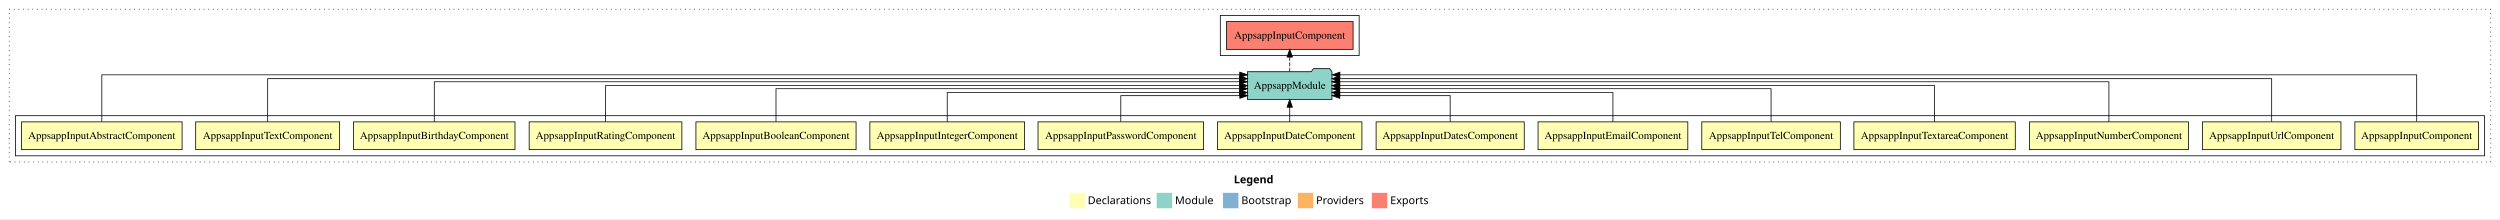
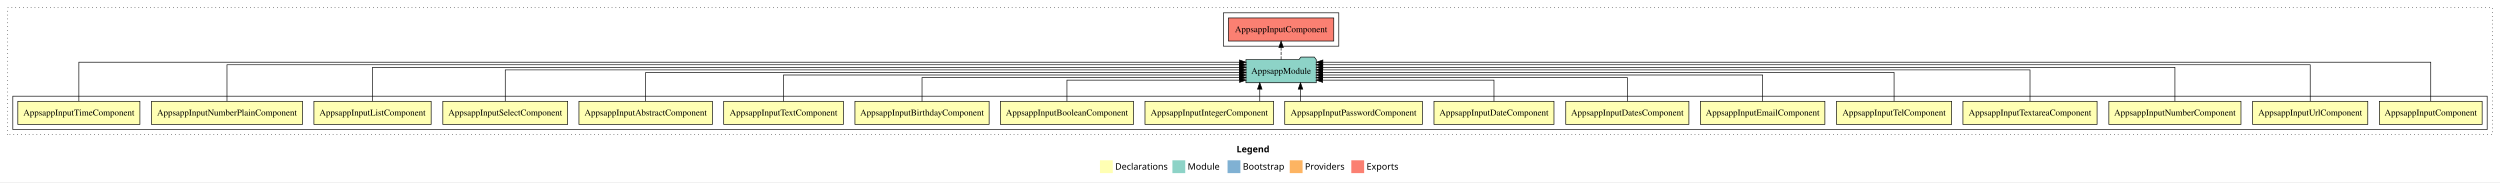
- <svg xmlns="http://www.w3.org/2000/svg" width="3241pt" height="284pt" viewBox="0.00 0.00 3241.00 284.00">
+ <svg xmlns="http://www.w3.org/2000/svg" width="3899pt" height="284pt" viewBox="0.00 0.00 3899.00 284.00">
  <g id="graph0" class="graph" transform="scale(1 1) rotate(0) translate(4 280)">
-     <polygon fill="#ffffff" stroke="transparent" points="-4,4 -4,-280 3237,-280 3237,4 -4,4" />
-     <text text-anchor="start" x="1595.509" y="-42.4" font-family="sans-serif" font-weight="bold" font-size="14.00" fill="#000000">Legend</text>
-     <polygon fill="#ffffb3" stroke="transparent" points="1382.5,-10 1382.5,-30 1402.5,-30 1402.5,-10 1382.5,-10" />
-     <text text-anchor="start" x="1406.129" y="-15.4" font-family="sans-serif" font-size="14.00" fill="#000000">  Declarations</text>
-     <polygon fill="#8dd3c7" stroke="transparent" points="1495.5,-10 1495.5,-30 1515.5,-30 1515.5,-10 1495.5,-10" />
-     <text text-anchor="start" x="1519.225" y="-15.4" font-family="sans-serif" font-size="14.00" fill="#000000">  Module</text>
-     <polygon fill="#80b1d3" stroke="transparent" points="1581.5,-10 1581.5,-30 1601.5,-30 1601.5,-10 1581.5,-10" />
-     <text text-anchor="start" x="1605.281" y="-15.4" font-family="sans-serif" font-size="14.00" fill="#000000">  Bootstrap</text>
-     <polygon fill="#fdb462" stroke="transparent" points="1678.5,-10 1678.5,-30 1698.5,-30 1698.5,-10 1678.5,-10" />
-     <text text-anchor="start" x="1702.173" y="-15.4" font-family="sans-serif" font-size="14.00" fill="#000000">  Providers</text>
-     <polygon fill="#fb8072" stroke="transparent" points="1774.5,-10 1774.5,-30 1794.5,-30 1794.5,-10 1774.5,-10" />
-     <text text-anchor="start" x="1798.226" y="-15.4" font-family="sans-serif" font-size="14.00" fill="#000000">  Exports</text>
+     <polygon fill="#ffffff" stroke="transparent" points="-4,4 -4,-280 3895,-280 3895,4 -4,4" />
+     <text text-anchor="start" x="1924.509" y="-42.4" font-family="sans-serif" font-weight="bold" font-size="14.00" fill="#000000">Legend</text>
+     <polygon fill="#ffffb3" stroke="transparent" points="1711.5,-10 1711.5,-30 1731.5,-30 1731.5,-10 1711.5,-10" />
+     <text text-anchor="start" x="1735.129" y="-15.4" font-family="sans-serif" font-size="14.00" fill="#000000">  Declarations</text>
+     <polygon fill="#8dd3c7" stroke="transparent" points="1824.5,-10 1824.5,-30 1844.5,-30 1844.5,-10 1824.5,-10" />
+     <text text-anchor="start" x="1848.225" y="-15.4" font-family="sans-serif" font-size="14.00" fill="#000000">  Module</text>
+     <polygon fill="#80b1d3" stroke="transparent" points="1910.5,-10 1910.5,-30 1930.5,-30 1930.5,-10 1910.5,-10" />
+     <text text-anchor="start" x="1934.281" y="-15.4" font-family="sans-serif" font-size="14.00" fill="#000000">  Bootstrap</text>
+     <polygon fill="#fdb462" stroke="transparent" points="2007.5,-10 2007.5,-30 2027.5,-30 2027.5,-10 2007.5,-10" />
+     <text text-anchor="start" x="2031.173" y="-15.4" font-family="sans-serif" font-size="14.00" fill="#000000">  Providers</text>
+     <polygon fill="#fb8072" stroke="transparent" points="2103.5,-10 2103.5,-30 2123.5,-30 2123.5,-10 2103.5,-10" />
+     <text text-anchor="start" x="2127.226" y="-15.4" font-family="sans-serif" font-size="14.00" fill="#000000">  Exports</text>
    <g id="clust1" class="cluster">
-       <polygon fill="none" stroke="#000000" stroke-dasharray="1,5" points="8,-70 8,-268 3225,-268 3225,-70 8,-70" />
+       <polygon fill="none" stroke="#000000" stroke-dasharray="1,5" points="8,-70 8,-268 3883,-268 3883,-70 8,-70" />
    </g>
    <g id="clust2" class="cluster">
-       <polygon fill="none" stroke="#000000" points="16,-78 16,-130 3217,-130 3217,-78 16,-78" />
+       <polygon fill="none" stroke="#000000" points="16,-78 16,-130 3875,-130 3875,-78 16,-78" />
    </g>
-     <g id="clust19" class="cluster">
-       <polygon fill="none" stroke="#000000" points="1578,-208 1578,-260 1758,-260 1758,-208 1578,-208" />
+     <g id="clust22" class="cluster">
+       <polygon fill="none" stroke="#000000" points="1904,-208 1904,-260 2084,-260 2084,-208 1904,-208" />
    </g>
    <g id="node1" class="node">
-       <polygon fill="#ffffb3" stroke="#000000" points="3209.15,-122 3048.85,-122 3048.85,-86 3209.15,-86 3209.15,-122" />
-       <text text-anchor="middle" x="3129" y="-99.8" font-family="Times,serif" font-size="14.00" fill="#000000">AppsappInputComponent</text>
+       <polygon fill="#ffffb3" stroke="#000000" points="3867.15,-122 3706.85,-122 3706.85,-86 3867.15,-86 3867.15,-122" />
+       <text text-anchor="middle" x="3787" y="-99.8" font-family="Times,serif" font-size="14.00" fill="#000000">AppsappInputComponent</text>
+     </g>
+     <g id="node19" class="node">
+       <polygon fill="#8dd3c7" stroke="#000000" points="2048.816,-187 2045.816,-191 2024.816,-191 2021.816,-187 1939.184,-187 1939.184,-151 2048.816,-151 2048.816,-187" />
+       <text text-anchor="middle" x="1994" y="-164.8" font-family="Times,serif" font-size="14.00" fill="#000000">AppsappModule</text>
+     </g>
+     <g id="edge1" class="edge">
+       <path fill="none" stroke="#000000" d="M3787,-122.323C3787,-145.66 3787,-183 3787,-183 3787,-183 2059.133,-183 2059.133,-183" />
+       <polygon fill="#000000" stroke="#000000" points="2059.133,-179.5 2049.133,-183 2059.133,-186.5 2059.133,-179.5" />
+     </g>
+     <g id="node2" class="node">
+       <polygon fill="#ffffb3" stroke="#000000" points="3688.807,-122 3509.193,-122 3509.193,-86 3688.807,-86 3688.807,-122" />
+       <text text-anchor="middle" x="3599" y="-99.8" font-family="Times,serif" font-size="14.00" fill="#000000">AppsappInputUrlComponent</text>
+     </g>
+     <g id="edge2" class="edge">
+       <path fill="none" stroke="#000000" d="M3599,-122.155C3599,-144.352 3599,-179 3599,-179 3599,-179 2058.783,-179 2058.783,-179" />
+       <polygon fill="#000000" stroke="#000000" points="2058.784,-175.5 2048.783,-179 2058.783,-182.5 2058.784,-175.5" />
+     </g>
+     <g id="node3" class="node">
+       <polygon fill="#ffffb3" stroke="#000000" points="3491.022,-122 3284.978,-122 3284.978,-86 3491.022,-86 3491.022,-122" />
+       <text text-anchor="middle" x="3388" y="-99.8" font-family="Times,serif" font-size="14.00" fill="#000000">AppsappInputNumberComponent</text>
+     </g>
+     <g id="edge3" class="edge">
+       <path fill="none" stroke="#000000" d="M3388,-122.284C3388,-143.321 3388,-175 3388,-175 3388,-175 2059.076,-175 2059.076,-175" />
+       <polygon fill="#000000" stroke="#000000" points="2059.076,-171.5 2049.076,-175 2059.076,-178.5 2059.076,-171.5" />
+     </g>
+     <g id="node4" class="node">
+       <polygon fill="#ffffb3" stroke="#000000" points="3266.612,-122 3057.388,-122 3057.388,-86 3266.612,-86 3266.612,-122" />
+       <text text-anchor="middle" x="3162" y="-99.8" font-family="Times,serif" font-size="14.00" fill="#000000">AppsappInputTextareaComponent</text>
+     </g>
+     <g id="edge4" class="edge">
+       <path fill="none" stroke="#000000" d="M3162,-122.308C3162,-142.145 3162,-171 3162,-171 3162,-171 2058.769,-171 2058.769,-171" />
+       <polygon fill="#000000" stroke="#000000" points="2058.769,-167.5 2048.769,-171 2058.768,-174.5 2058.769,-167.5" />
+     </g>
+     <g id="node5" class="node">
+       <polygon fill="#ffffb3" stroke="#000000" points="3039.807,-122 2860.193,-122 2860.193,-86 3039.807,-86 3039.807,-122" />
+       <text text-anchor="middle" x="2950" y="-99.8" font-family="Times,serif" font-size="14.00" fill="#000000">AppsappInputTelComponent</text>
+     </g>
+     <g id="edge5" class="edge">
+       <path fill="none" stroke="#000000" d="M2950,-122.222C2950,-140.828 2950,-167 2950,-167 2950,-167 2058.832,-167 2058.832,-167" />
+       <polygon fill="#000000" stroke="#000000" points="2058.832,-163.5 2048.832,-167 2058.832,-170.5 2058.832,-163.5" />
+     </g>
+     <g id="node6" class="node">
+       <polygon fill="#ffffb3" stroke="#000000" points="2842.088,-122 2647.912,-122 2647.912,-86 2842.088,-86 2842.088,-122" />
+       <text text-anchor="middle" x="2745" y="-99.8" font-family="Times,serif" font-size="14.00" fill="#000000">AppsappInputEmailComponent</text>
+     </g>
+     <g id="edge6" class="edge">
+       <path fill="none" stroke="#000000" d="M2745,-122.022C2745,-139.373 2745,-163 2745,-163 2745,-163 2058.919,-163 2058.919,-163" />
+       <polygon fill="#000000" stroke="#000000" points="2058.919,-159.5 2048.919,-163 2058.919,-166.5 2058.919,-159.5" />
+     </g>
+     <g id="node7" class="node">
+       <polygon fill="#ffffb3" stroke="#000000" points="2630.021,-122 2437.979,-122 2437.979,-86 2630.021,-86 2630.021,-122" />
+       <text text-anchor="middle" x="2534" y="-99.8" font-family="Times,serif" font-size="14.00" fill="#000000">AppsappInputDatesComponent</text>
+     </g>
+     <g id="edge7" class="edge">
+       <path fill="none" stroke="#000000" d="M2534,-122.009C2534,-138.049 2534,-159 2534,-159 2534,-159 2058.75,-159 2058.75,-159" />
+       <polygon fill="#000000" stroke="#000000" points="2058.75,-155.5 2048.75,-159 2058.75,-162.5 2058.75,-155.5" />
+     </g>
+     <g id="node8" class="node">
+       <polygon fill="#ffffb3" stroke="#000000" points="2419.576,-122 2232.424,-122 2232.424,-86 2419.576,-86 2419.576,-122" />
+       <text text-anchor="middle" x="2326" y="-99.8" font-family="Times,serif" font-size="14.00" fill="#000000">AppsappInputDateComponent</text>
+     </g>
+     <g id="edge8" class="edge">
+       <path fill="none" stroke="#000000" d="M2326,-122.124C2326,-136.783 2326,-155 2326,-155 2326,-155 2058.823,-155 2058.823,-155" />
+       <polygon fill="#000000" stroke="#000000" points="2058.823,-151.5 2048.823,-155 2058.823,-158.5 2058.823,-151.5" />
+     </g>
+     <g id="node9" class="node">
+       <polygon fill="#ffffb3" stroke="#000000" points="2214.303,-122 1999.697,-122 1999.697,-86 2214.303,-86 2214.303,-122" />
+       <text text-anchor="middle" x="2107" y="-99.8" font-family="Times,serif" font-size="14.00" fill="#000000">AppsappInputPasswordComponent</text>
+     </g>
+     <g id="edge9" class="edge">
+       <path fill="none" stroke="#000000" d="M2024.253,-122.106C2024.253,-122.106 2024.253,-140.991 2024.253,-140.991" />
+       <polygon fill="#000000" stroke="#000000" points="2020.753,-140.991 2024.253,-150.991 2027.753,-140.991 2020.753,-140.991" />
+     </g>
+     <g id="node10" class="node">
+       <polygon fill="#ffffb3" stroke="#000000" points="1982.291,-122 1781.709,-122 1781.709,-86 1982.291,-86 1982.291,-122" />
+       <text text-anchor="middle" x="1882" y="-99.8" font-family="Times,serif" font-size="14.00" fill="#000000">AppsappInputIntegerComponent</text>
+     </g>
+     <g id="edge10" class="edge">
+       <path fill="none" stroke="#000000" d="M1960.744,-122.106C1960.744,-122.106 1960.744,-140.991 1960.744,-140.991" />
+       <polygon fill="#000000" stroke="#000000" points="1957.244,-140.991 1960.744,-150.991 1964.244,-140.991 1957.244,-140.991" />
+     </g>
+     <g id="node11" class="node">
+       <polygon fill="#ffffb3" stroke="#000000" points="1763.806,-122 1556.194,-122 1556.194,-86 1763.806,-86 1763.806,-122" />
+       <text text-anchor="middle" x="1660" y="-99.8" font-family="Times,serif" font-size="14.00" fill="#000000">AppsappInputBooleanComponent</text>
+     </g>
+     <g id="edge11" class="edge">
+       <path fill="none" stroke="#000000" d="M1660,-122.124C1660,-136.783 1660,-155 1660,-155 1660,-155 1929.221,-155 1929.221,-155" />
+       <polygon fill="#000000" stroke="#000000" points="1929.221,-158.5 1939.221,-155 1929.221,-151.5 1929.221,-158.5" />
+     </g>
+     <g id="node12" class="node">
+       <polygon fill="#ffffb3" stroke="#000000" points="1538.643,-122 1329.357,-122 1329.357,-86 1538.643,-86 1538.643,-122" />
+       <text text-anchor="middle" x="1434" y="-99.8" font-family="Times,serif" font-size="14.00" fill="#000000">AppsappInputBirthdayComponent</text>
+     </g>
+     <g id="edge12" class="edge">
+       <path fill="none" stroke="#000000" d="M1434,-122.009C1434,-138.049 1434,-159 1434,-159 1434,-159 1929.285,-159 1929.285,-159" />
+       <polygon fill="#000000" stroke="#000000" points="1929.285,-162.5 1939.285,-159 1929.285,-155.5 1929.285,-162.5" />
+     </g>
+     <g id="node13" class="node">
+       <polygon fill="#ffffb3" stroke="#000000" points="1311.307,-122 1124.693,-122 1124.693,-86 1311.307,-86 1311.307,-122" />
+       <text text-anchor="middle" x="1218" y="-99.8" font-family="Times,serif" font-size="14.00" fill="#000000">AppsappInputTextComponent</text>
+     </g>
+     <g id="edge13" class="edge">
+       <path fill="none" stroke="#000000" d="M1218,-122.022C1218,-139.373 1218,-163 1218,-163 1218,-163 1929.124,-163 1929.124,-163" />
+       <polygon fill="#000000" stroke="#000000" points="1929.124,-166.5 1939.124,-163 1929.124,-159.5 1929.124,-166.5" />
+     </g>
+     <g id="node14" class="node">
+       <polygon fill="#ffffb3" stroke="#000000" points="1107.072,-122 898.928,-122 898.928,-86 1107.072,-86 1107.072,-122" />
+       <text text-anchor="middle" x="1003" y="-99.8" font-family="Times,serif" font-size="14.00" fill="#000000">AppsappInputAbstractComponent</text>
+     </g>
+     <g id="edge14" class="edge">
+       <path fill="none" stroke="#000000" d="M1003,-122.222C1003,-140.828 1003,-167 1003,-167 1003,-167 1929.308,-167 1929.308,-167" />
+       <polygon fill="#000000" stroke="#000000" points="1929.308,-170.5 1939.308,-167 1929.308,-163.5 1929.308,-170.5" />
+     </g>
+     <g id="node15" class="node">
+       <polygon fill="#ffffb3" stroke="#000000" points="881.357,-122 686.643,-122 686.643,-86 881.357,-86 881.357,-122" />
+       <text text-anchor="middle" x="784" y="-99.8" font-family="Times,serif" font-size="14.00" fill="#000000">AppsappInputSelectComponent</text>
+     </g>
+     <g id="edge15" class="edge">
+       <path fill="none" stroke="#000000" d="M784,-122.308C784,-142.145 784,-171 784,-171 784,-171 1929.262,-171 1929.262,-171" />
+       <polygon fill="#000000" stroke="#000000" points="1929.262,-174.5 1939.262,-171 1929.262,-167.5 1929.262,-174.5" />
    </g>
    <g id="node16" class="node">
-       <polygon fill="#8dd3c7" stroke="#000000" points="1722.816,-187 1719.816,-191 1698.816,-191 1695.816,-187 1613.184,-187 1613.184,-151 1722.816,-151 1722.816,-187" />
-       <text text-anchor="middle" x="1668" y="-164.8" font-family="Times,serif" font-size="14.00" fill="#000000">AppsappModule</text>
+       <polygon fill="#ffffb3" stroke="#000000" points="668.428,-122 485.572,-122 485.572,-86 668.428,-86 668.428,-122" />
+       <text text-anchor="middle" x="577" y="-99.8" font-family="Times,serif" font-size="14.00" fill="#000000">AppsappInputListComponent</text>
    </g>
-     <g id="edge1" class="edge">
-       <path fill="none" stroke="#000000" d="M3129,-122.323C3129,-145.66 3129,-183 3129,-183 3129,-183 1733.047,-183 1733.047,-183" />
-       <polygon fill="#000000" stroke="#000000" points="1733.047,-179.5 1723.047,-183 1733.047,-186.5 1733.047,-179.5" />
-     </g>
-     <g id="node2" class="node">
-       <polygon fill="#ffffb3" stroke="#000000" points="3030.807,-122 2851.193,-122 2851.193,-86 3030.807,-86 3030.807,-122" />
-       <text text-anchor="middle" x="2941" y="-99.8" font-family="Times,serif" font-size="14.00" fill="#000000">AppsappInputUrlComponent</text>
-     </g>
-     <g id="edge2" class="edge">
-       <path fill="none" stroke="#000000" d="M2941,-122.292C2941,-144.206 2941,-178 2941,-178 2941,-178 1732.699,-178 1732.699,-178" />
-       <polygon fill="#000000" stroke="#000000" points="1732.699,-174.5 1722.699,-178 1732.699,-181.5 1732.699,-174.5" />
-     </g>
-     <g id="node3" class="node">
-       <polygon fill="#ffffb3" stroke="#000000" points="2833.022,-122 2626.978,-122 2626.978,-86 2833.022,-86 2833.022,-122" />
-       <text text-anchor="middle" x="2730" y="-99.8" font-family="Times,serif" font-size="14.00" fill="#000000">AppsappInputNumberComponent</text>
-     </g>
-     <g id="edge3" class="edge">
-       <path fill="none" stroke="#000000" d="M2730,-122.027C2730,-142.767 2730,-174 2730,-174 2730,-174 1732.861,-174 1732.861,-174" />
-       <polygon fill="#000000" stroke="#000000" points="1732.861,-170.5 1722.861,-174 1732.861,-177.5 1732.861,-170.5" />
-     </g>
-     <g id="node4" class="node">
-       <polygon fill="#ffffb3" stroke="#000000" points="2608.612,-122 2399.388,-122 2399.388,-86 2608.612,-86 2608.612,-122" />
-       <text text-anchor="middle" x="2504" y="-99.8" font-family="Times,serif" font-size="14.00" fill="#000000">AppsappInputTextareaComponent</text>
-     </g>
-     <g id="edge4" class="edge">
-       <path fill="none" stroke="#000000" d="M2504,-122.106C2504,-141.339 2504,-169 2504,-169 2504,-169 1732.852,-169 1732.852,-169" />
-       <polygon fill="#000000" stroke="#000000" points="1732.852,-165.5 1722.852,-169 1732.852,-172.5 1732.852,-165.5" />
-     </g>
-     <g id="node5" class="node">
-       <polygon fill="#ffffb3" stroke="#000000" points="2381.807,-122 2202.193,-122 2202.193,-86 2381.807,-86 2381.807,-122" />
-       <text text-anchor="middle" x="2292" y="-99.8" font-family="Times,serif" font-size="14.00" fill="#000000">AppsappInputTelComponent</text>
-     </g>
-     <g id="edge5" class="edge">
-       <path fill="none" stroke="#000000" d="M2292,-122.302C2292,-140.27 2292,-165 2292,-165 2292,-165 1732.829,-165 1732.829,-165" />
-       <polygon fill="#000000" stroke="#000000" points="1732.829,-161.5 1722.829,-165 1732.829,-168.5 1732.829,-161.5" />
-     </g>
-     <g id="node6" class="node">
-       <polygon fill="#ffffb3" stroke="#000000" points="2184.088,-122 1989.912,-122 1989.912,-86 2184.088,-86 2184.088,-122" />
-       <text text-anchor="middle" x="2087" y="-99.8" font-family="Times,serif" font-size="14.00" fill="#000000">AppsappInputEmailComponent</text>
-     </g>
-     <g id="edge6" class="edge">
-       <path fill="none" stroke="#000000" d="M2087,-122.027C2087,-138.398 2087,-160 2087,-160 2087,-160 1732.777,-160 1732.777,-160" />
-       <polygon fill="#000000" stroke="#000000" points="1732.777,-156.5 1722.777,-160 1732.777,-163.5 1732.777,-156.5" />
-     </g>
-     <g id="node7" class="node">
-       <polygon fill="#ffffb3" stroke="#000000" points="1972.021,-122 1779.979,-122 1779.979,-86 1972.021,-86 1972.021,-122" />
-       <text text-anchor="middle" x="1876" y="-99.8" font-family="Times,serif" font-size="14.00" fill="#000000">AppsappInputDatesComponent</text>
-     </g>
-     <g id="edge7" class="edge">
-       <path fill="none" stroke="#000000" d="M1876,-122.187C1876,-137.182 1876,-156 1876,-156 1876,-156 1732.922,-156 1732.922,-156" />
-       <polygon fill="#000000" stroke="#000000" points="1732.922,-152.5 1722.922,-156 1732.922,-159.5 1732.922,-152.5" />
-     </g>
-     <g id="node8" class="node">
-       <polygon fill="#ffffb3" stroke="#000000" points="1761.576,-122 1574.424,-122 1574.424,-86 1761.576,-86 1761.576,-122" />
-       <text text-anchor="middle" x="1668" y="-99.8" font-family="Times,serif" font-size="14.00" fill="#000000">AppsappInputDateComponent</text>
-     </g>
-     <g id="edge8" class="edge">
-       <path fill="none" stroke="#000000" d="M1668,-122.106C1668,-122.106 1668,-140.991 1668,-140.991" />
-       <polygon fill="#000000" stroke="#000000" points="1664.5,-140.991 1668,-150.991 1671.5,-140.991 1664.5,-140.991" />
-     </g>
-     <g id="node9" class="node">
-       <polygon fill="#ffffb3" stroke="#000000" points="1556.303,-122 1341.697,-122 1341.697,-86 1556.303,-86 1556.303,-122" />
-       <text text-anchor="middle" x="1449" y="-99.8" font-family="Times,serif" font-size="14.00" fill="#000000">AppsappInputPasswordComponent</text>
-     </g>
-     <g id="edge9" class="edge">
-       <path fill="none" stroke="#000000" d="M1449,-122.187C1449,-137.182 1449,-156 1449,-156 1449,-156 1603.302,-156 1603.302,-156" />
-       <polygon fill="#000000" stroke="#000000" points="1603.302,-159.5 1613.302,-156 1603.302,-152.5 1603.302,-159.5" />
-     </g>
-     <g id="node10" class="node">
-       <polygon fill="#ffffb3" stroke="#000000" points="1324.291,-122 1123.709,-122 1123.709,-86 1324.291,-86 1324.291,-122" />
-       <text text-anchor="middle" x="1224" y="-99.8" font-family="Times,serif" font-size="14.00" fill="#000000">AppsappInputIntegerComponent</text>
-     </g>
-     <g id="edge10" class="edge">
-       <path fill="none" stroke="#000000" d="M1224,-122.027C1224,-138.398 1224,-160 1224,-160 1224,-160 1603.112,-160 1603.112,-160" />
-       <polygon fill="#000000" stroke="#000000" points="1603.112,-163.5 1613.112,-160 1603.111,-156.5 1603.112,-163.5" />
-     </g>
-     <g id="node11" class="node">
-       <polygon fill="#ffffb3" stroke="#000000" points="1105.806,-122 898.194,-122 898.194,-86 1105.806,-86 1105.806,-122" />
-       <text text-anchor="middle" x="1002" y="-99.8" font-family="Times,serif" font-size="14.00" fill="#000000">AppsappInputBooleanComponent</text>
-     </g>
-     <g id="edge11" class="edge">
-       <path fill="none" stroke="#000000" d="M1002,-122.302C1002,-140.27 1002,-165 1002,-165 1002,-165 1603.215,-165 1603.215,-165" />
-       <polygon fill="#000000" stroke="#000000" points="1603.216,-168.5 1613.215,-165 1603.215,-161.5 1603.216,-168.5" />
-     </g>
-     <g id="node12" class="node">
-       <polygon fill="#ffffb3" stroke="#000000" points="879.982,-122 682.018,-122 682.018,-86 879.982,-86 879.982,-122" />
-       <text text-anchor="middle" x="781" y="-99.8" font-family="Times,serif" font-size="14.00" fill="#000000">AppsappInputRatingComponent</text>
-     </g>
-     <g id="edge12" class="edge">
-       <path fill="none" stroke="#000000" d="M781,-122.106C781,-141.339 781,-169 781,-169 781,-169 1603.184,-169 1603.184,-169" />
-       <polygon fill="#000000" stroke="#000000" points="1603.184,-172.5 1613.184,-169 1603.184,-165.5 1603.184,-172.5" />
-     </g>
-     <g id="node13" class="node">
-       <polygon fill="#ffffb3" stroke="#000000" points="663.643,-122 454.357,-122 454.357,-86 663.643,-86 663.643,-122" />
-       <text text-anchor="middle" x="559" y="-99.8" font-family="Times,serif" font-size="14.00" fill="#000000">AppsappInputBirthdayComponent</text>
-     </g>
-     <g id="edge13" class="edge">
-       <path fill="none" stroke="#000000" d="M559,-122.027C559,-142.767 559,-174 559,-174 559,-174 1603.005,-174 1603.005,-174" />
-       <polygon fill="#000000" stroke="#000000" points="1603.005,-177.5 1613.005,-174 1603.005,-170.5 1603.005,-177.5" />
-     </g>
-     <g id="node14" class="node">
-       <polygon fill="#ffffb3" stroke="#000000" points="436.308,-122 249.692,-122 249.692,-86 436.308,-86 436.308,-122" />
-       <text text-anchor="middle" x="343" y="-99.8" font-family="Times,serif" font-size="14.00" fill="#000000">AppsappInputTextComponent</text>
-     </g>
-     <g id="edge14" class="edge">
-       <path fill="none" stroke="#000000" d="M343,-122.292C343,-144.206 343,-178 343,-178 343,-178 1603.171,-178 1603.171,-178" />
-       <polygon fill="#000000" stroke="#000000" points="1603.171,-181.5 1613.171,-178 1603.171,-174.5 1603.171,-181.5" />
-     </g>
-     <g id="node15" class="node">
-       <polygon fill="#ffffb3" stroke="#000000" points="232.072,-122 23.928,-122 23.928,-86 232.072,-86 232.072,-122" />
-       <text text-anchor="middle" x="128" y="-99.8" font-family="Times,serif" font-size="14.00" fill="#000000">AppsappInputAbstractComponent</text>
-     </g>
-     <g id="edge15" class="edge">
-       <path fill="none" stroke="#000000" d="M128,-122.323C128,-145.66 128,-183 128,-183 128,-183 1603.191,-183 1603.191,-183" />
-       <polygon fill="#000000" stroke="#000000" points="1603.191,-186.5 1613.191,-183 1603.19,-179.5 1603.191,-186.5" />
+     <g id="edge16" class="edge">
+       <path fill="none" stroke="#000000" d="M577,-122.284C577,-143.321 577,-175 577,-175 577,-175 1929.32,-175 1929.32,-175" />
+       <polygon fill="#000000" stroke="#000000" points="1929.32,-178.5 1939.32,-175 1929.32,-171.5 1929.32,-178.5" />
    </g>
    <g id="node17" class="node">
-       <polygon fill="#fb8072" stroke="#000000" points="1750.149,-252 1585.851,-252 1585.851,-216 1750.149,-216 1750.149,-252" />
-       <text text-anchor="middle" x="1668" y="-229.8" font-family="Times,serif" font-size="14.00" fill="#000000">AppsappInputComponent </text>
+       <polygon fill="#ffffb3" stroke="#000000" points="467.8,-122 232.2,-122 232.2,-86 467.8,-86 467.8,-122" />
+       <text text-anchor="middle" x="350" y="-99.8" font-family="Times,serif" font-size="14.00" fill="#000000">AppsappInputNumberPlainComponent</text>
    </g>
-     <g id="edge16" class="edge">
-       <path fill="none" stroke="#000000" stroke-dasharray="5,2" d="M1668,-187.106C1668,-187.106 1668,-205.991 1668,-205.991" />
-       <polygon fill="#000000" stroke="#000000" points="1664.5,-205.991 1668,-215.991 1671.5,-205.991 1664.5,-205.991" />
+     <g id="edge17" class="edge">
+       <path fill="none" stroke="#000000" d="M350,-122.155C350,-144.352 350,-179 350,-179 350,-179 1929.301,-179 1929.301,-179" />
+       <polygon fill="#000000" stroke="#000000" points="1929.301,-182.5 1939.301,-179 1929.301,-175.5 1929.301,-182.5" />
+     </g>
+     <g id="node18" class="node">
+       <polygon fill="#ffffb3" stroke="#000000" points="214.198,-122 23.802,-122 23.802,-86 214.198,-86 214.198,-122" />
+       <text text-anchor="middle" x="119" y="-99.8" font-family="Times,serif" font-size="14.00" fill="#000000">AppsappInputTimeComponent</text>
+     </g>
+     <g id="edge18" class="edge">
+       <path fill="none" stroke="#000000" d="M119,-122.323C119,-145.66 119,-183 119,-183 119,-183 1929.153,-183 1929.153,-183" />
+       <polygon fill="#000000" stroke="#000000" points="1929.153,-186.5 1939.153,-183 1929.153,-179.5 1929.153,-186.5" />
+     </g>
+     <g id="node20" class="node">
+       <polygon fill="#fb8072" stroke="#000000" points="2076.149,-252 1911.851,-252 1911.851,-216 2076.149,-216 2076.149,-252" />
+       <text text-anchor="middle" x="1994" y="-229.8" font-family="Times,serif" font-size="14.00" fill="#000000">AppsappInputComponent </text>
+     </g>
+     <g id="edge19" class="edge">
+       <path fill="none" stroke="#000000" stroke-dasharray="5,2" d="M1994,-187.106C1994,-187.106 1994,-205.991 1994,-205.991" />
+       <polygon fill="#000000" stroke="#000000" points="1990.5,-205.991 1994,-215.991 1997.5,-205.991 1990.5,-205.991" />
    </g>
  </g>
</svg>
